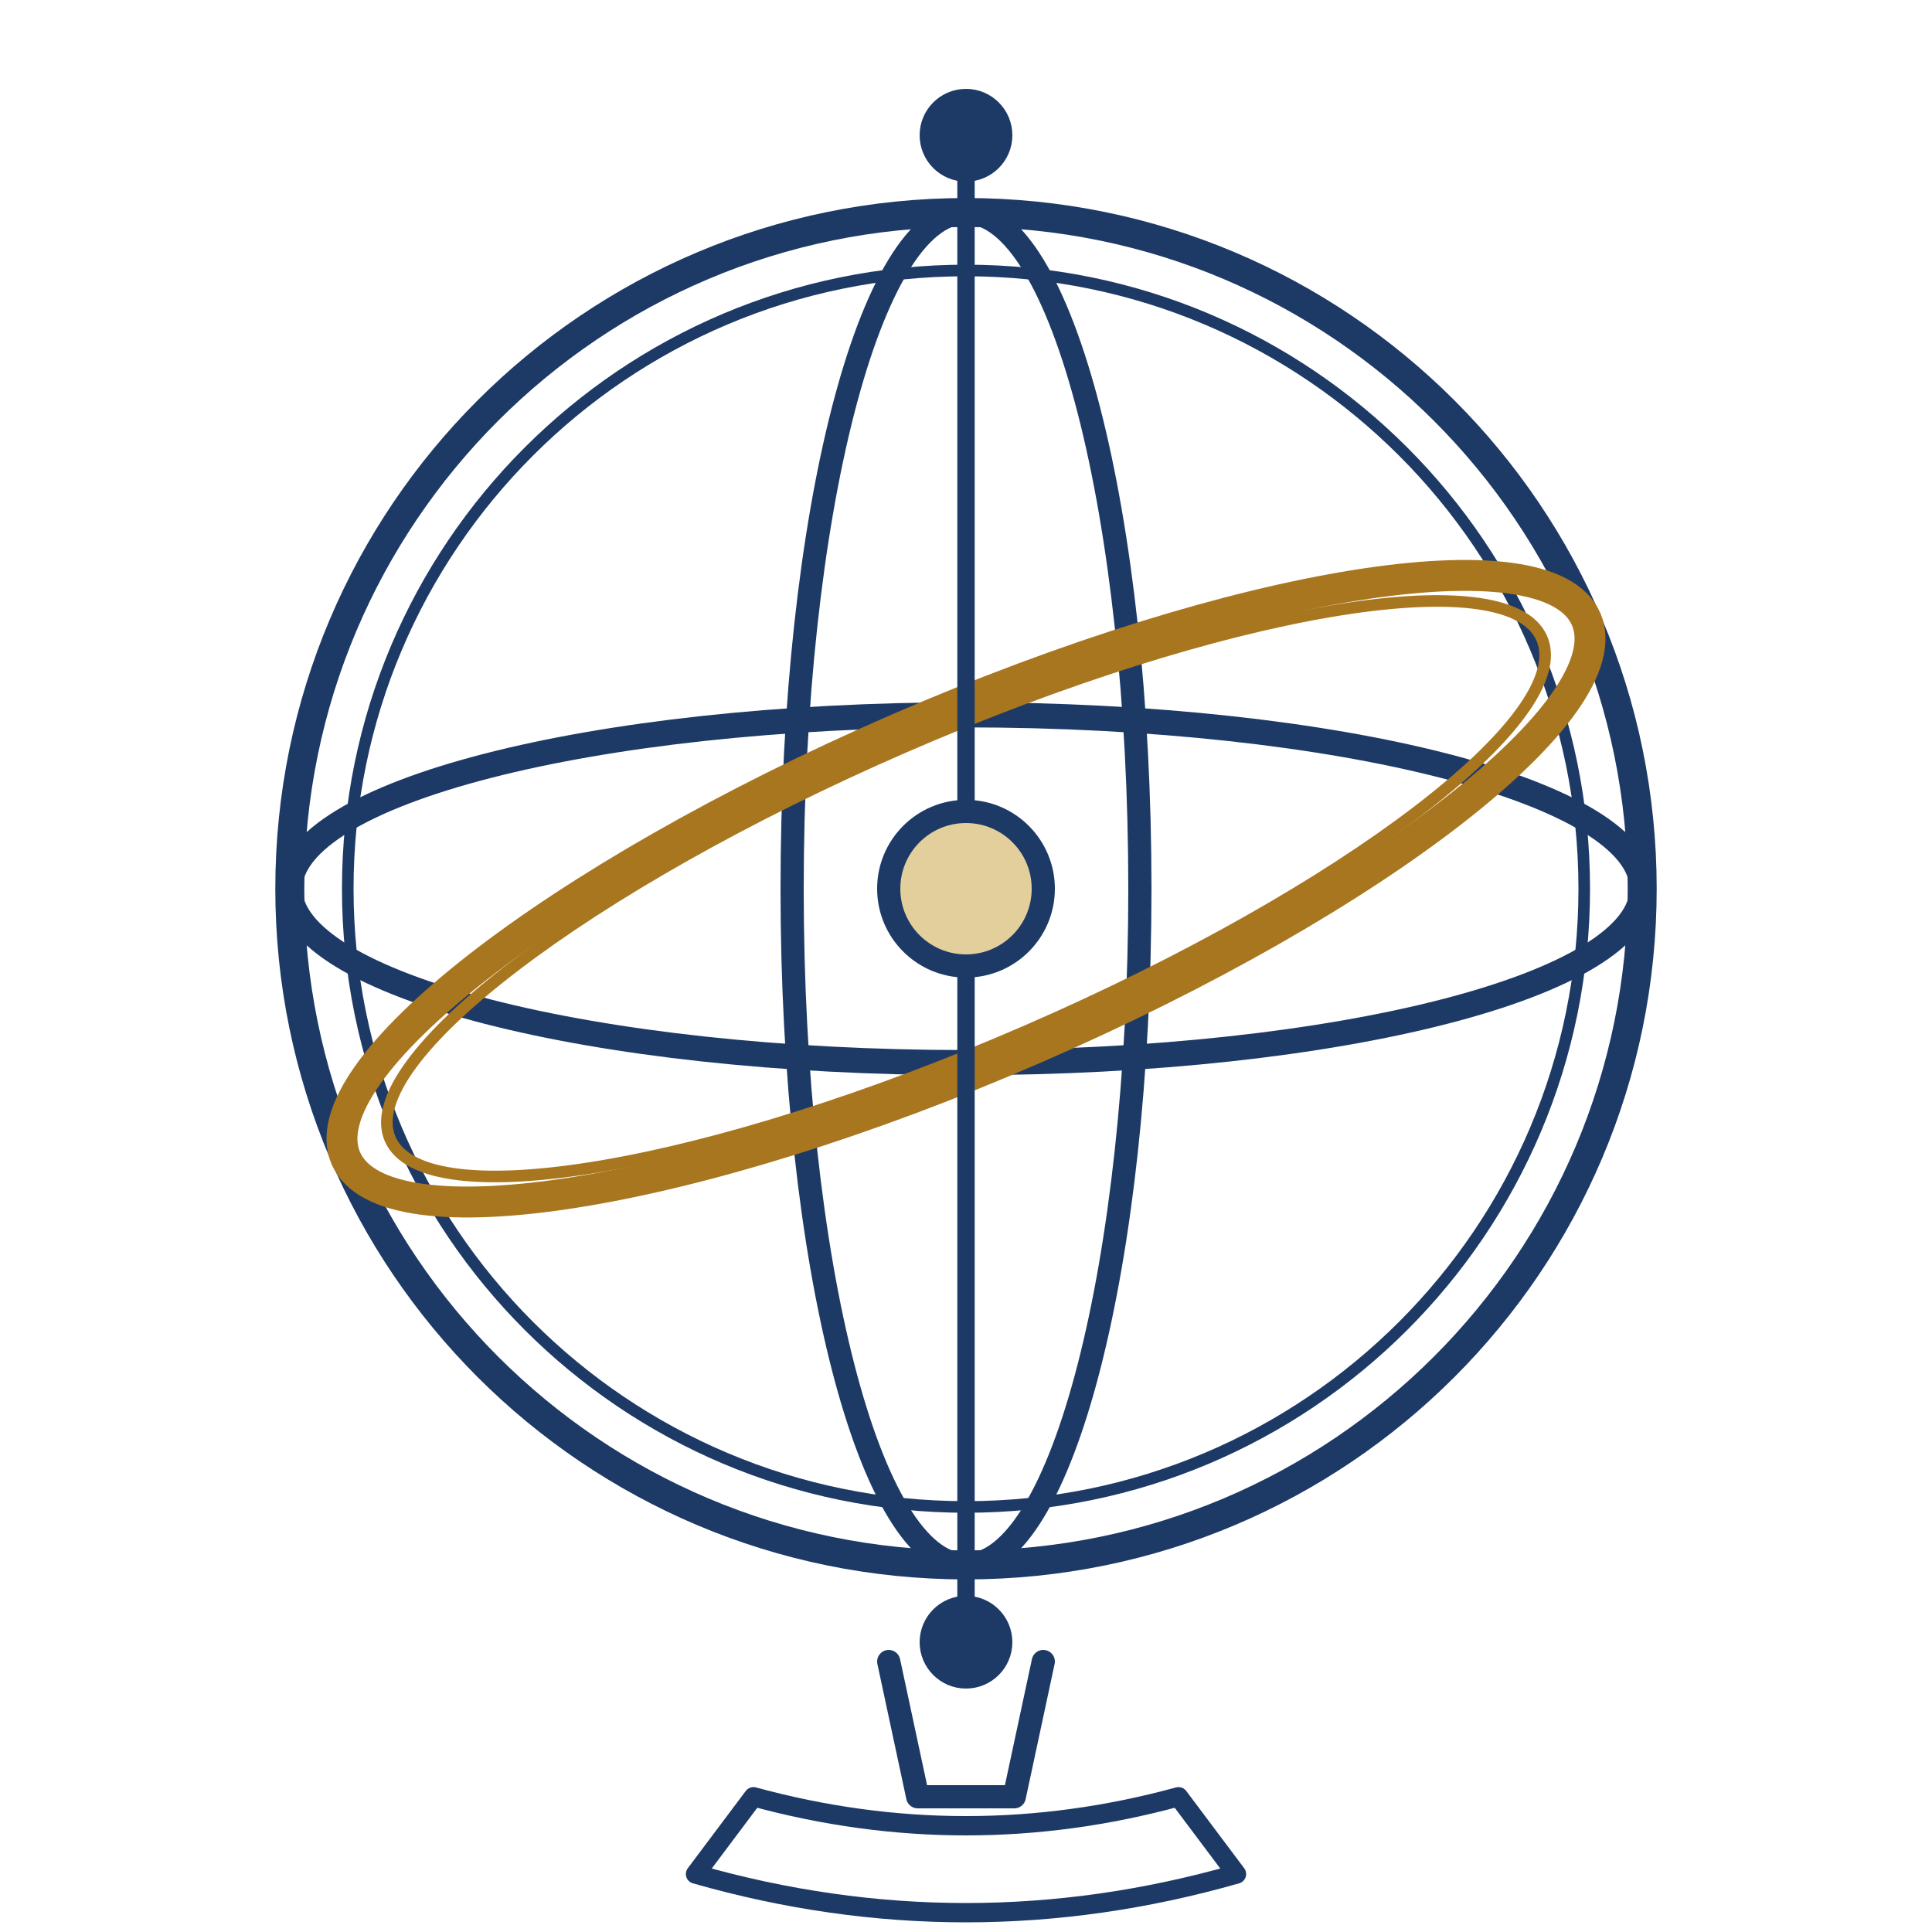
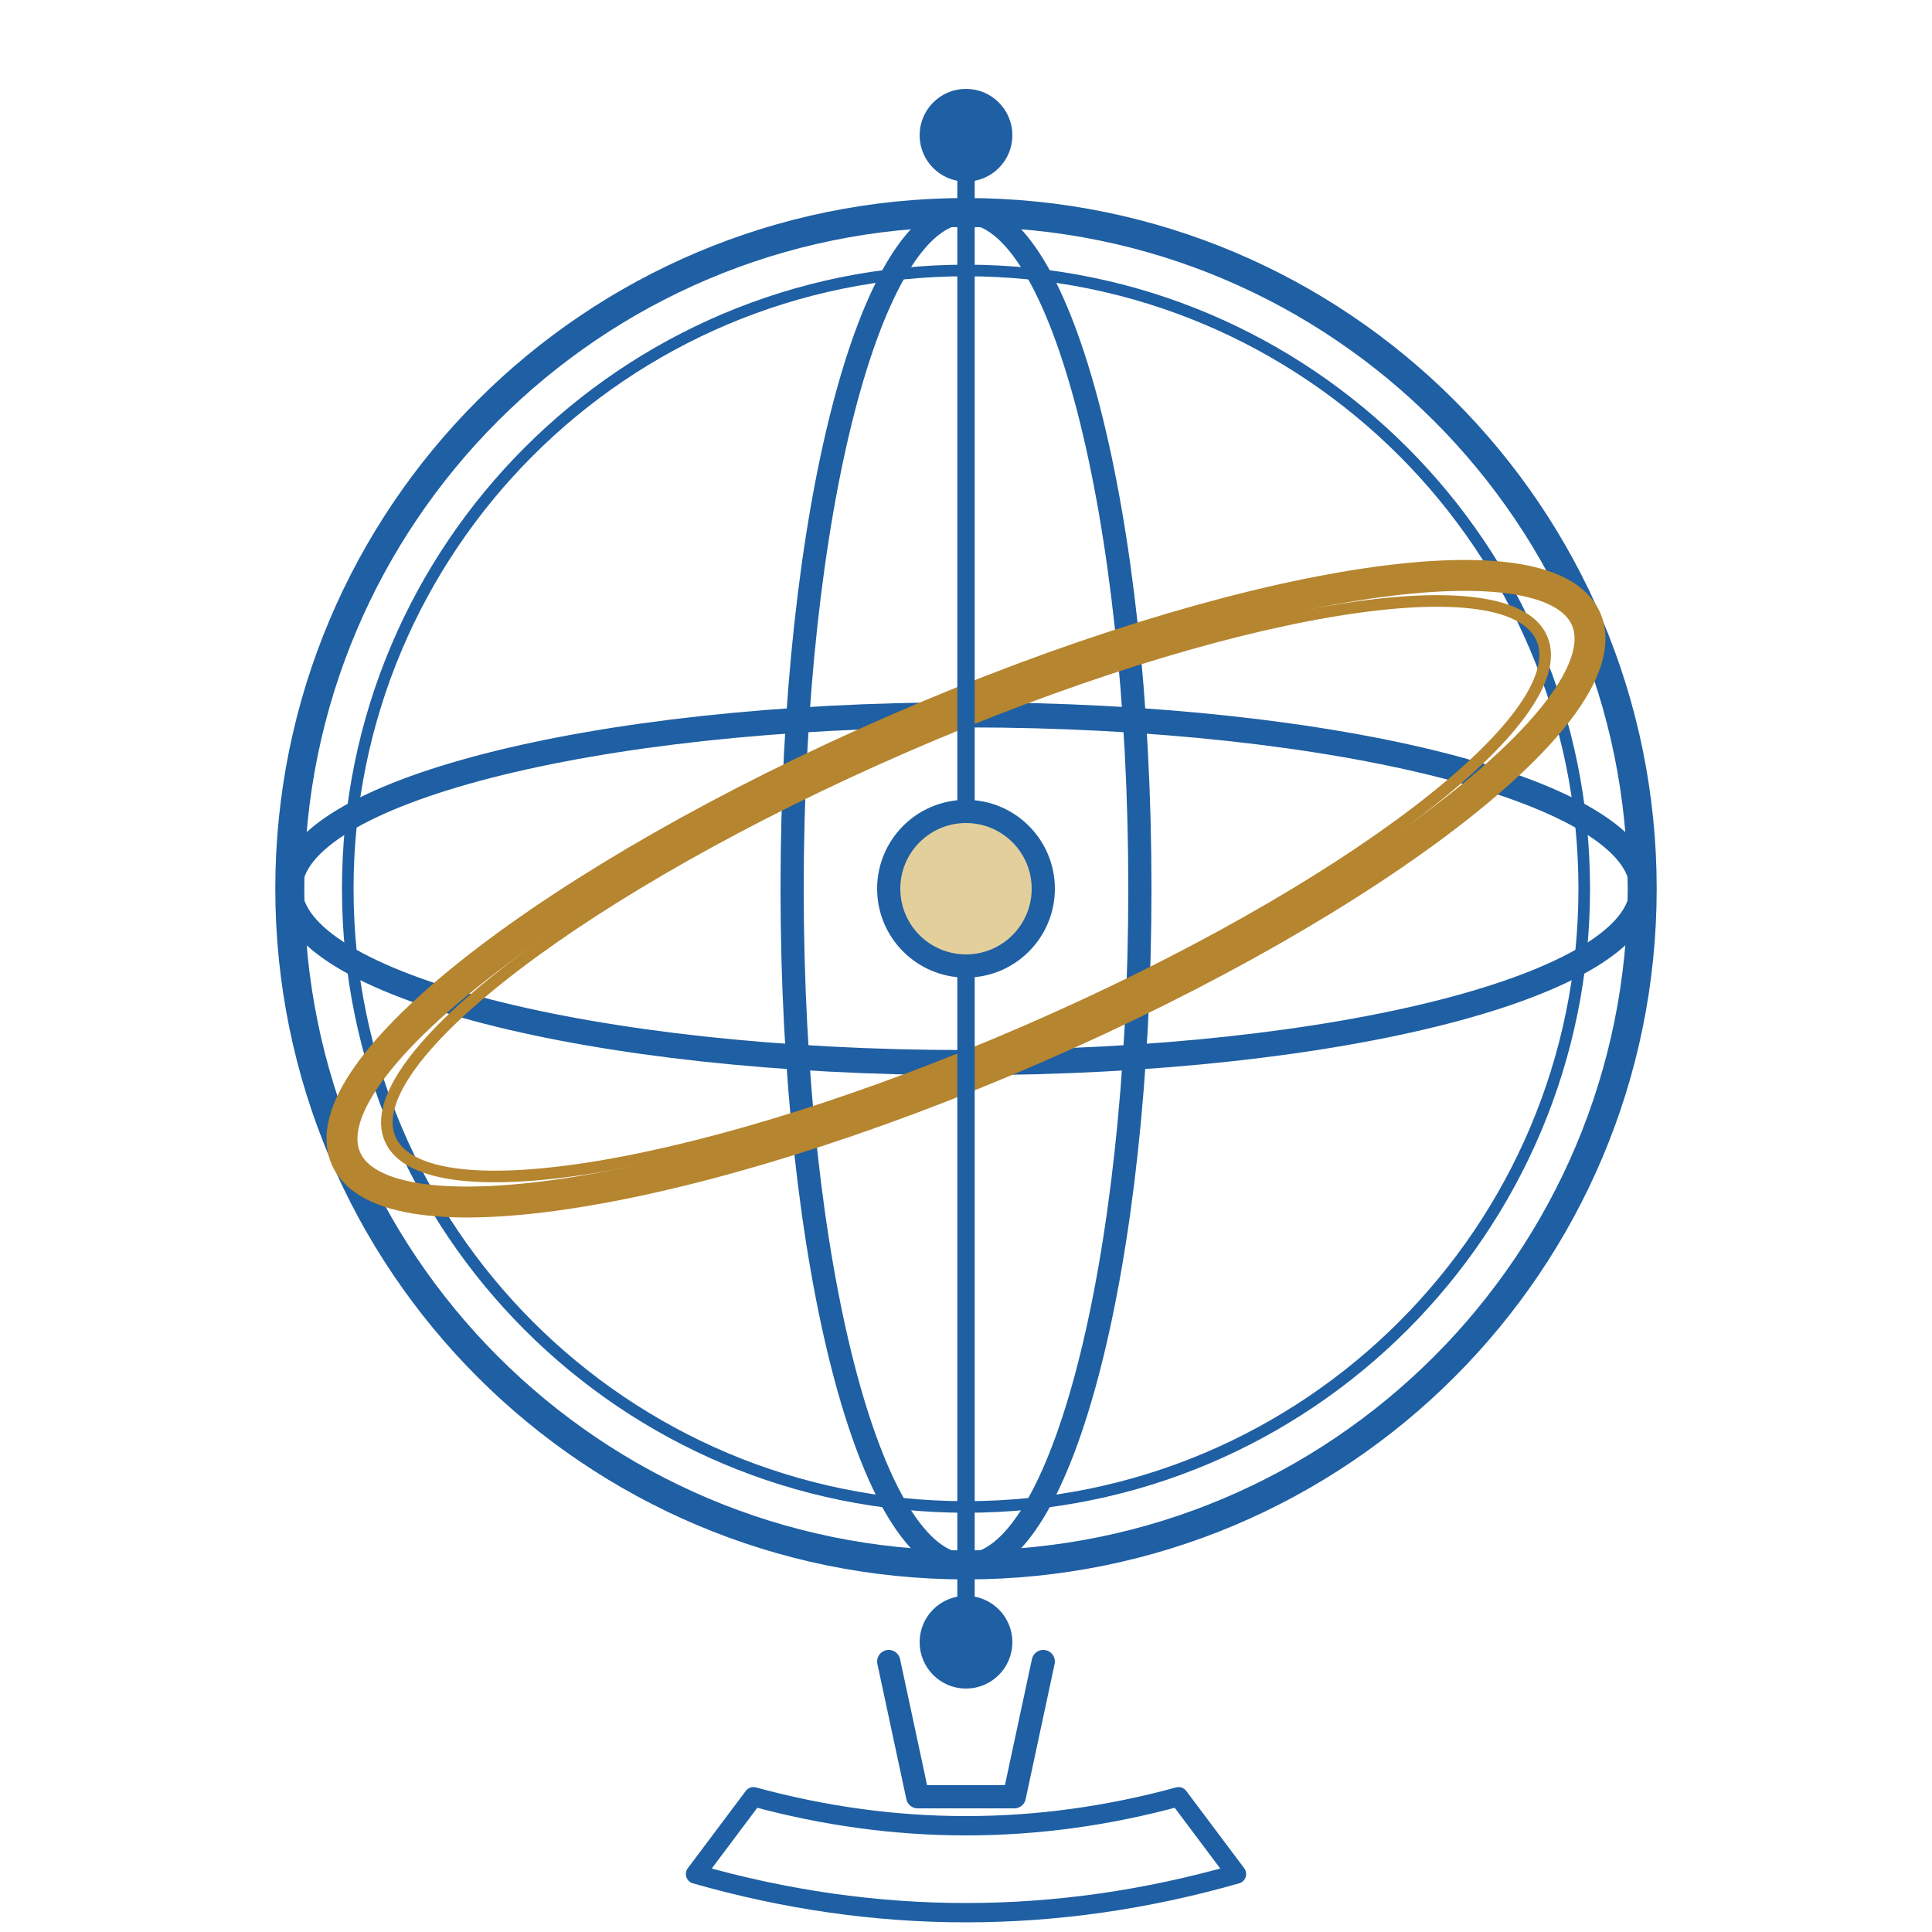
<svg xmlns="http://www.w3.org/2000/svg" width="200" height="200" viewBox="0 0 200 200" fill="none" stroke-linecap="round" stroke-linejoin="round" role="img" aria-hidden="true">
-   <g stroke="#1d3a66" stroke-width="2.4">
+   <g stroke="#1F5FA3" stroke-width="2.4">
    <circle cx="100" cy="92" r="70" stroke-width="3" />
    <circle cx="100" cy="92" r="64" stroke-width="1.2" />
    <ellipse cx="100" cy="92" rx="18" ry="70" />
    <ellipse cx="100" cy="92" rx="70" ry="18" stroke-width="2.6" />
    <g transform="rotate(-23.5 100 92)">
-       <ellipse cx="100" cy="92" rx="70" ry="18" stroke="#a8761f" stroke-width="3.2" />
-       <ellipse cx="100" cy="92" rx="65" ry="16" stroke="#a8761f" stroke-width="1.2" />
+       <ellipse cx="100" cy="92" rx="70" ry="18" stroke="#B5852F" stroke-width="3.2" />
+       <ellipse cx="100" cy="92" rx="65" ry="16" stroke="#B5852F" stroke-width="1.2" />
    </g>
    <line x1="100" y1="12" x2="100" y2="172" stroke-width="1.8" />
    <circle cx="100" cy="92" r="8" fill="#e3cf9c" />
-     <circle cx="100" cy="14" r="3.6" fill="#1d3a66" />
-     <circle cx="100" cy="170" r="3.6" fill="#1d3a66" />
+     <circle cx="100" cy="14" r="3.6" fill="#1F5FA3" />
+     <circle cx="100" cy="170" r="3.6" fill="#1F5FA3" />
    <path d="M92 172 L95 186 L105 186 L108 172" />
    <path d="M72 194 Q100 202 128 194 L122 186 Q100 192 78 186 Z" stroke-width="2" />
  </g>
</svg>
